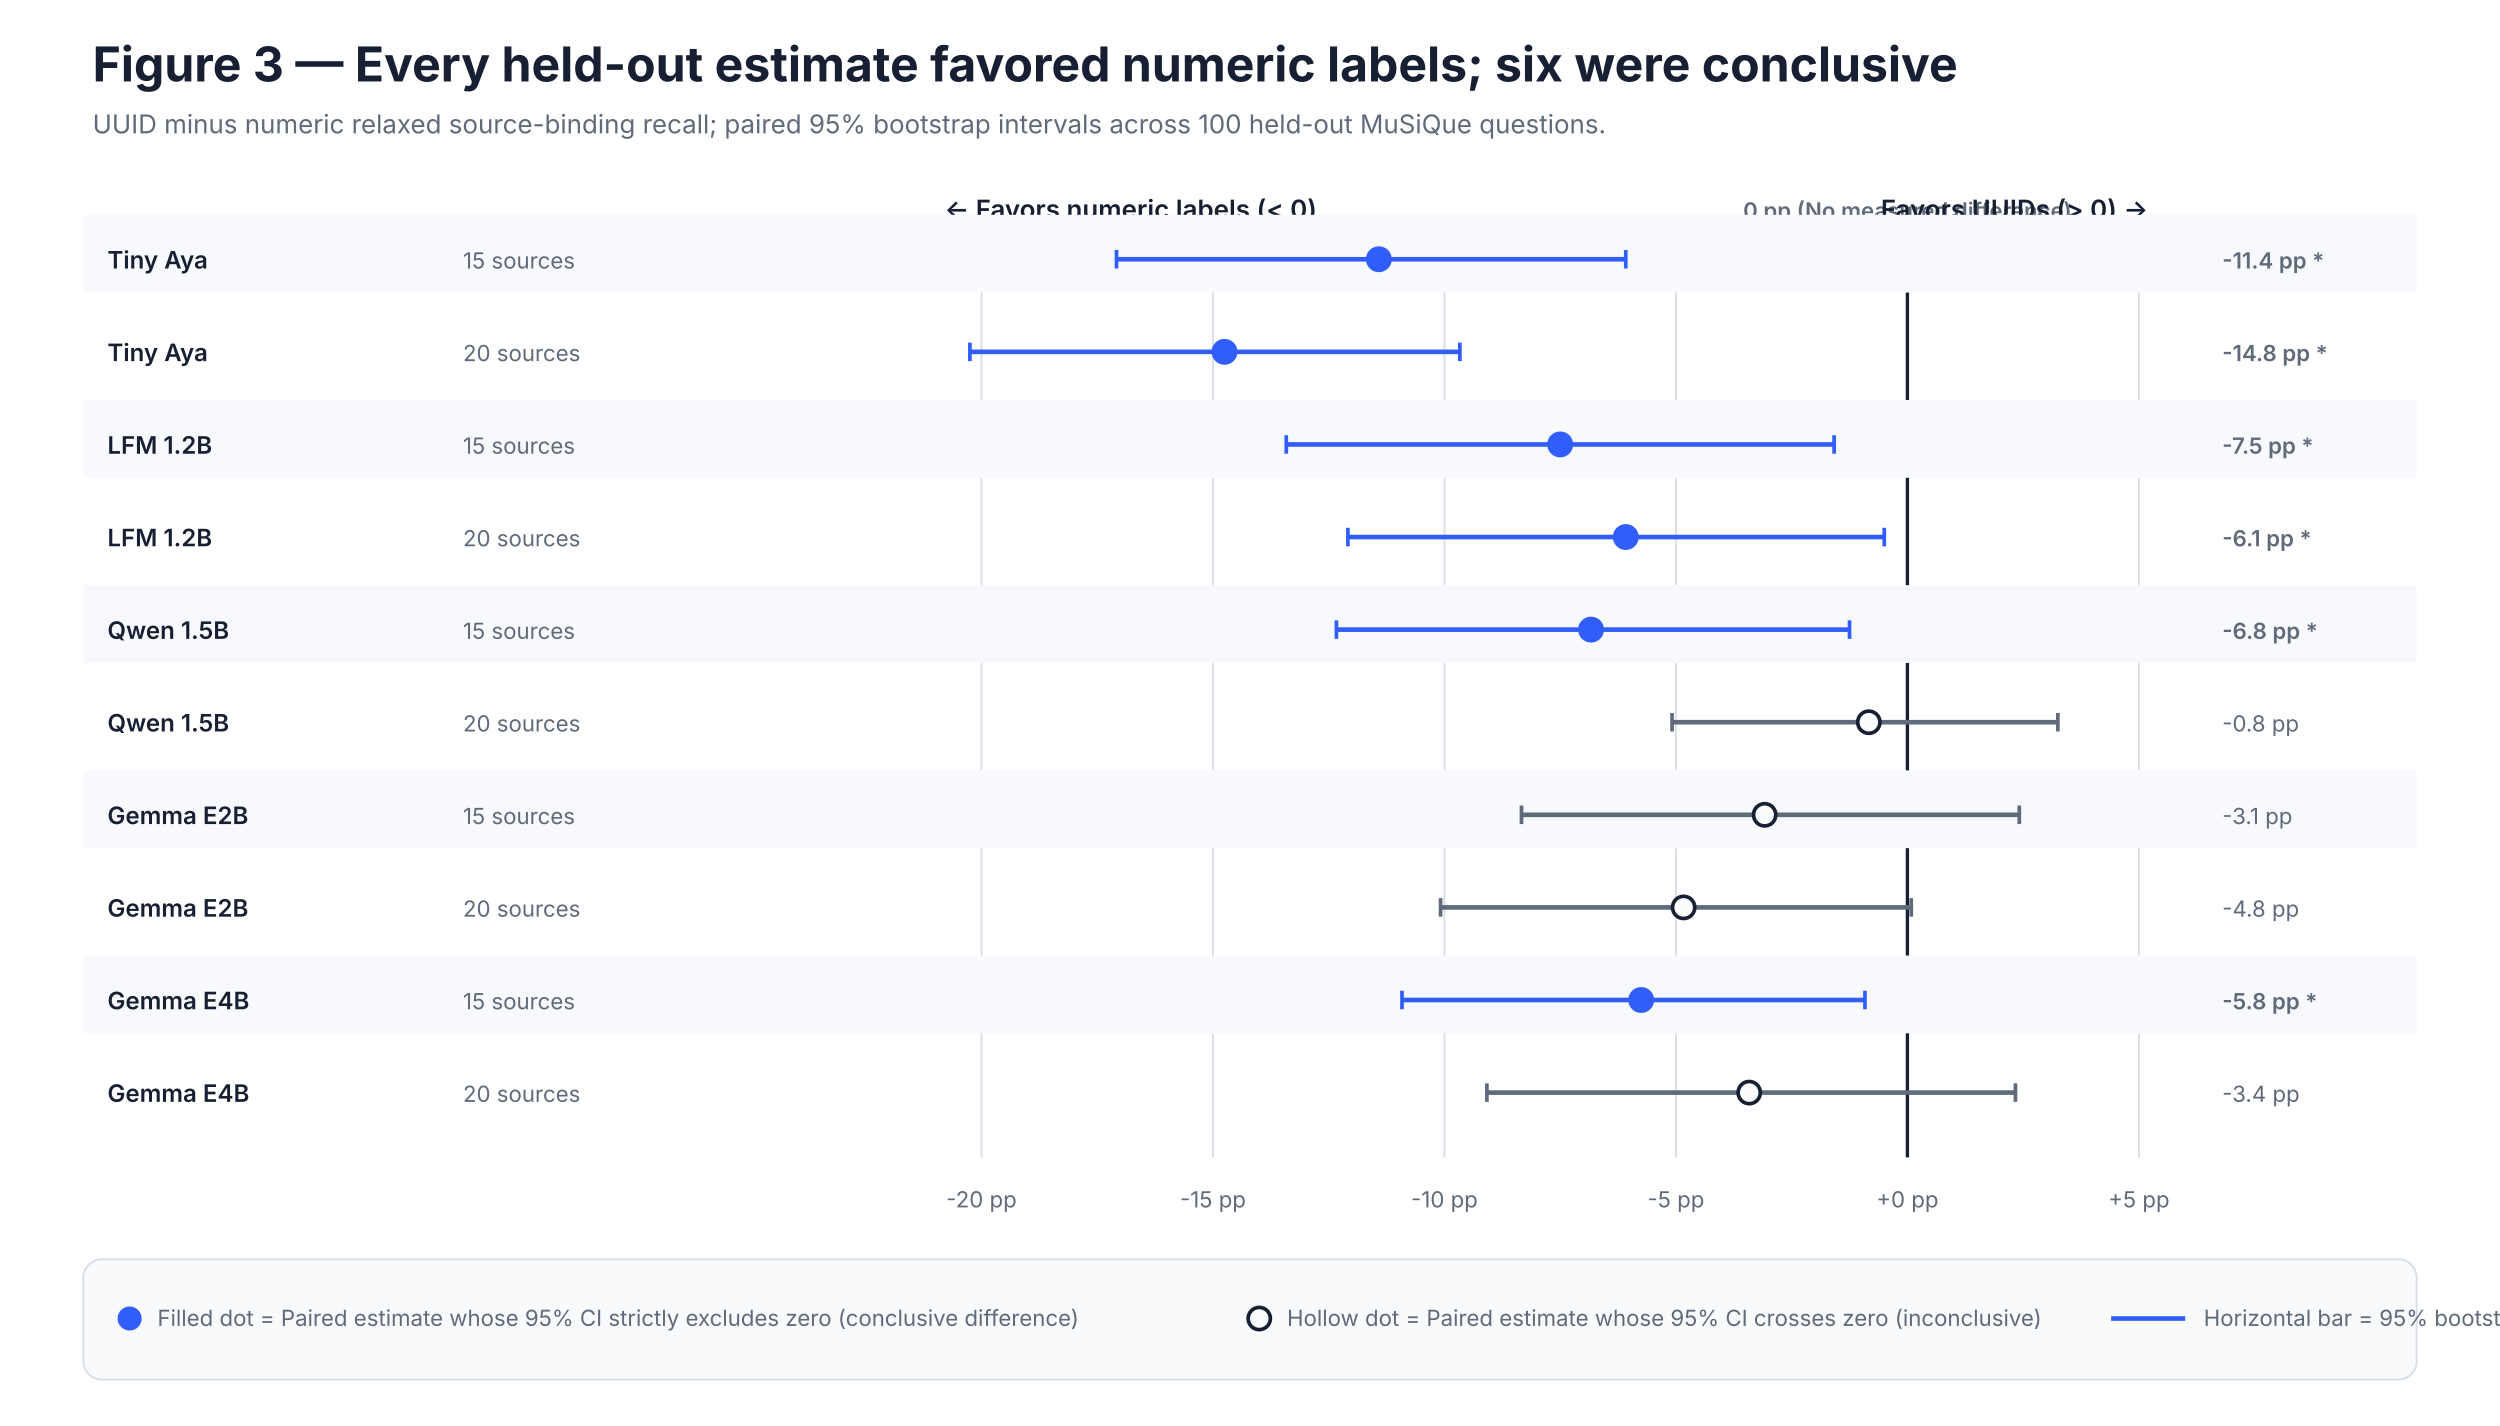
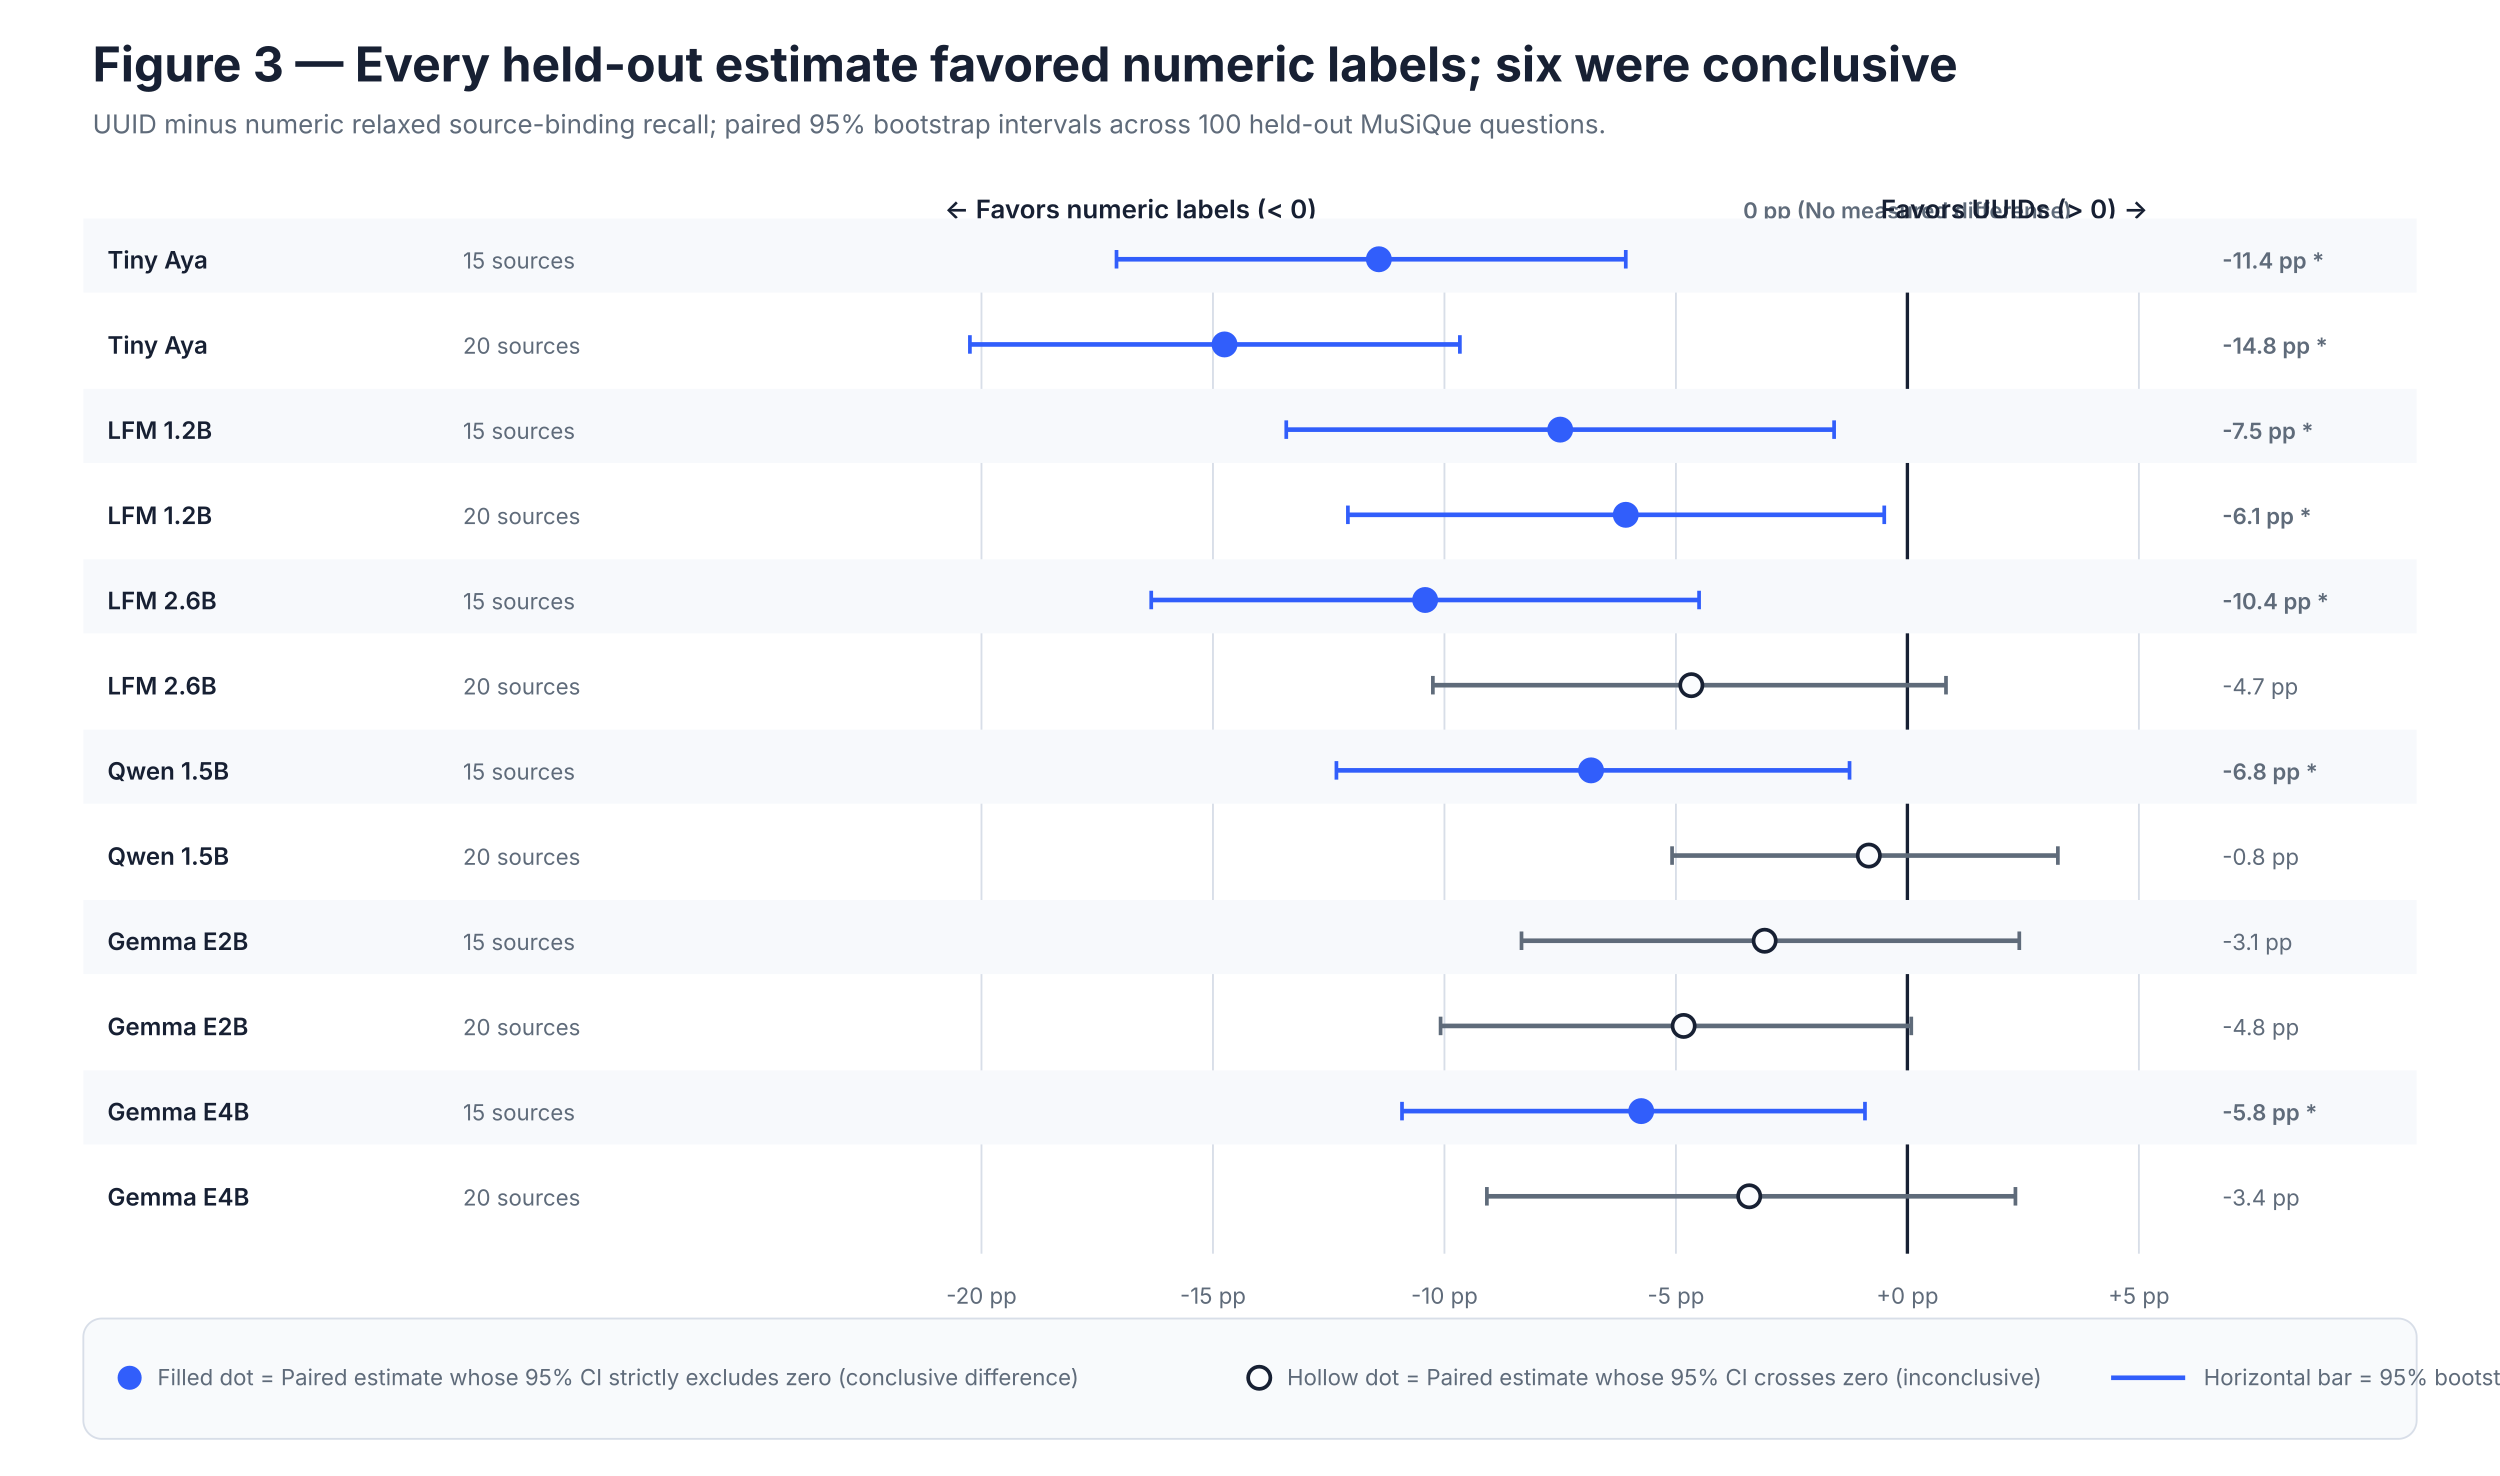
- <svg xmlns="http://www.w3.org/2000/svg" viewBox="0 0 1350 770" role="img" aria-labelledby="title desc">
+ <svg xmlns="http://www.w3.org/2000/svg" viewBox="0 0 1350 797" role="img" aria-labelledby="title desc">
  <style>
text{font-family:Inter,ui-sans-serif,system-ui,-apple-system,BlinkMacSystemFont,'Segoe UI',sans-serif;fill:#172033}
.title{font-size:26px;font-weight:700}.subtitle{font-size:14px;fill:#5f6b7a}
.label{font-size:14px;font-weight:600}.body{font-size:13px}.small{font-size:12px;fill:#5f6b7a}
.mono{font-family:'SFMono-Regular',Consolas,'Liberation Mono',monospace;font-size:12.5px}
.axis{stroke:#aeb8c8;stroke-width:1}.grid{stroke:#e5e9f0;stroke-width:1}.zero{stroke:#172033;stroke-width:1.5}
</style>
  <text x="50" y="44" class="title" text-anchor="start">Figure 3 — Every held-out estimate favored numeric labels; six were conclusive</text>
  <text x="50" y="72" class="subtitle" text-anchor="start">UUID minus numeric relaxed source-binding recall; paired 95% bootstrap intervals across 100 held-out MuSiQue questions.</text>
-   <line x1="530.0" y1="125" x2="530.0" y2="625" stroke="#d8dee8" stroke-width="1" />
-   <text x="530.0" y="652" class="small" text-anchor="middle">-20 pp</text>
-   <line x1="655.0" y1="125" x2="655.0" y2="625" stroke="#d8dee8" stroke-width="1" />
-   <text x="655.0" y="652" class="small" text-anchor="middle">-15 pp</text>
-   <line x1="780.0" y1="125" x2="780.0" y2="625" stroke="#d8dee8" stroke-width="1" />
-   <text x="780.0" y="652" class="small" text-anchor="middle">-10 pp</text>
-   <line x1="905.0" y1="125" x2="905.0" y2="625" stroke="#d8dee8" stroke-width="1" />
-   <text x="905.0" y="652" class="small" text-anchor="middle">-5 pp</text>
-   <line x1="1030.0" y1="125" x2="1030.0" y2="625" stroke="#172033" stroke-width="1.8" />
-   <text x="1030.0" y="652" class="small" text-anchor="middle">+0 pp</text>
-   <line x1="1155.0" y1="125" x2="1155.0" y2="625" stroke="#d8dee8" stroke-width="1" />
-   <text x="1155.0" y="652" class="small" text-anchor="middle">+5 pp</text>
+   <line x1="530.0" y1="125" x2="530.0" y2="677" stroke="#d8dee8" stroke-width="1" />
+   <text x="530.0" y="704" class="small" text-anchor="middle">-20 pp</text>
+   <line x1="655.0" y1="125" x2="655.0" y2="677" stroke="#d8dee8" stroke-width="1" />
+   <text x="655.0" y="704" class="small" text-anchor="middle">-15 pp</text>
+   <line x1="780.0" y1="125" x2="780.0" y2="677" stroke="#d8dee8" stroke-width="1" />
+   <text x="780.0" y="704" class="small" text-anchor="middle">-10 pp</text>
+   <line x1="905.0" y1="125" x2="905.0" y2="677" stroke="#d8dee8" stroke-width="1" />
+   <text x="905.0" y="704" class="small" text-anchor="middle">-5 pp</text>
+   <line x1="1030.0" y1="125" x2="1030.0" y2="677" stroke="#172033" stroke-width="1.8" />
+   <text x="1030.0" y="704" class="small" text-anchor="middle">+0 pp</text>
+   <line x1="1155.0" y1="125" x2="1155.0" y2="677" stroke="#d8dee8" stroke-width="1" />
+   <text x="1155.0" y="704" class="small" text-anchor="middle">+5 pp</text>
  <text x="1030.0" y="118" class="small" text-anchor="middle" font-weight="600">0 pp (No measured difference)</text>
  <text x="510" y="118" class="label" text-anchor="start" fill="#315efb">← Favors numeric labels (&lt; 0)</text>
  <text x="1160" y="118" class="label" text-anchor="end" fill="#5f6b7a">Favors UUIDs (&gt; 0) →</text>
-   <rect x="45" y="116" width="1260" height="42" fill="#f7f9fc" />
+   <rect x="45" y="118" width="1260" height="40" fill="#f7f9fc" />
  <text x="58" y="145" class="body" text-anchor="start" font-weight="600">Tiny Aya</text>
  <text x="250" y="145" class="small" text-anchor="start">15 sources</text>
  <line x1="602.917" y1="140" x2="877.917" y2="140" stroke="#315efb" stroke-width="2.5" />
  <line x1="602.917" y1="135" x2="602.917" y2="145" stroke="#315efb" stroke-width="2" />
  <line x1="877.917" y1="135" x2="877.917" y2="145" stroke="#315efb" stroke-width="2" />
  <circle cx="744.583" cy="140" r="6" fill="#315efb" stroke="#315efb" stroke-width="2" />
  <text x="1200" y="145" class="small" text-anchor="start" fill="#172033" font-weight="600">-11.4 pp *</text>
-   <text x="58" y="195" class="body" text-anchor="start" font-weight="600">Tiny Aya</text>
-   <text x="250" y="195" class="small" text-anchor="start">20 sources</text>
-   <line x1="523.75" y1="190" x2="788.333" y2="190" stroke="#315efb" stroke-width="2.5" />
-   <line x1="523.75" y1="185" x2="523.75" y2="195" stroke="#315efb" stroke-width="2" />
-   <line x1="788.333" y1="185" x2="788.333" y2="195" stroke="#315efb" stroke-width="2" />
-   <circle cx="661.25" cy="190" r="6" fill="#315efb" stroke="#315efb" stroke-width="2" />
-   <text x="1200" y="195" class="small" text-anchor="start" fill="#172033" font-weight="600">-14.8 pp *</text>
-   <rect x="45" y="216" width="1260" height="42" fill="#f7f9fc" />
-   <text x="58" y="245" class="body" text-anchor="start" font-weight="600">LFM 1.2B</text>
-   <text x="250" y="245" class="small" text-anchor="start">15 sources</text>
-   <line x1="694.583" y1="240" x2="990.417" y2="240" stroke="#315efb" stroke-width="2.5" />
-   <line x1="694.583" y1="235" x2="694.583" y2="245" stroke="#315efb" stroke-width="2" />
-   <line x1="990.417" y1="235" x2="990.417" y2="245" stroke="#315efb" stroke-width="2" />
-   <circle cx="842.5" cy="240" r="6" fill="#315efb" stroke="#315efb" stroke-width="2" />
-   <text x="1200" y="245" class="small" text-anchor="start" fill="#172033" font-weight="600">-7.5 pp *</text>
-   <text x="58" y="295" class="body" text-anchor="start" font-weight="600">LFM 1.2B</text>
-   <text x="250" y="295" class="small" text-anchor="start">20 sources</text>
-   <line x1="727.865" y1="290" x2="1017.5" y2="290" stroke="#315efb" stroke-width="2.5" />
-   <line x1="727.865" y1="285" x2="727.865" y2="295" stroke="#315efb" stroke-width="2" />
-   <line x1="1017.5" y1="285" x2="1017.5" y2="295" stroke="#315efb" stroke-width="2" />
-   <circle cx="877.917" cy="290" r="6" fill="#315efb" stroke="#315efb" stroke-width="2" />
-   <text x="1200" y="295" class="small" text-anchor="start" fill="#172033" font-weight="600">-6.1 pp *</text>
-   <rect x="45" y="316" width="1260" height="42" fill="#f7f9fc" />
-   <text x="58" y="345" class="body" text-anchor="start" font-weight="600">Qwen 1.5B</text>
-   <text x="250" y="345" class="small" text-anchor="start">15 sources</text>
-   <line x1="721.667" y1="340" x2="998.75" y2="340" stroke="#315efb" stroke-width="2.5" />
-   <line x1="721.667" y1="335" x2="721.667" y2="345" stroke="#315efb" stroke-width="2" />
-   <line x1="998.75" y1="335" x2="998.75" y2="345" stroke="#315efb" stroke-width="2" />
-   <circle cx="859.167" cy="340" r="6" fill="#315efb" stroke="#315efb" stroke-width="2" />
-   <text x="1200" y="345" class="small" text-anchor="start" fill="#172033" font-weight="600">-6.8 pp *</text>
-   <text x="58" y="395" class="body" text-anchor="start" font-weight="600">Qwen 1.5B</text>
-   <text x="250" y="395" class="small" text-anchor="start">20 sources</text>
-   <line x1="902.917" y1="390" x2="1111.25" y2="390" stroke="#5f6b7a" stroke-width="2.5" />
-   <line x1="902.917" y1="385" x2="902.917" y2="395" stroke="#5f6b7a" stroke-width="2" />
-   <line x1="1111.25" y1="385" x2="1111.25" y2="395" stroke="#5f6b7a" stroke-width="2" />
-   <circle cx="1009.167" cy="390" r="6" fill="#fbfcfe" stroke="#172033" stroke-width="2" />
-   <text x="1200" y="395" class="small" text-anchor="start" fill="#5f6b7a" font-weight="normal">-0.8 pp</text>
-   <rect x="45" y="416" width="1260" height="42" fill="#f7f9fc" />
-   <text x="58" y="445" class="body" text-anchor="start" font-weight="600">Gemma E2B</text>
-   <text x="250" y="445" class="small" text-anchor="start">15 sources</text>
-   <line x1="821.615" y1="440" x2="1090.417" y2="440" stroke="#5f6b7a" stroke-width="2.5" />
-   <line x1="821.615" y1="435" x2="821.615" y2="445" stroke="#5f6b7a" stroke-width="2" />
-   <line x1="1090.417" y1="435" x2="1090.417" y2="445" stroke="#5f6b7a" stroke-width="2" />
-   <circle cx="952.917" cy="440" r="6" fill="#fbfcfe" stroke="#172033" stroke-width="2" />
-   <text x="1200" y="445" class="small" text-anchor="start" fill="#5f6b7a" font-weight="normal">-3.1 pp</text>
-   <text x="58" y="495" class="body" text-anchor="start" font-weight="600">Gemma E2B</text>
-   <text x="250" y="495" class="small" text-anchor="start">20 sources</text>
-   <line x1="777.917" y1="490" x2="1032.083" y2="490" stroke="#5f6b7a" stroke-width="2.5" />
-   <line x1="777.917" y1="485" x2="777.917" y2="495" stroke="#5f6b7a" stroke-width="2" />
-   <line x1="1032.083" y1="485" x2="1032.083" y2="495" stroke="#5f6b7a" stroke-width="2" />
-   <circle cx="909.167" cy="490" r="6" fill="#fbfcfe" stroke="#172033" stroke-width="2" />
-   <text x="1200" y="495" class="small" text-anchor="start" fill="#5f6b7a" font-weight="normal">-4.8 pp</text>
-   <rect x="45" y="516" width="1260" height="42" fill="#f7f9fc" />
-   <text x="58" y="545" class="body" text-anchor="start" font-weight="600">Gemma E4B</text>
-   <text x="250" y="545" class="small" text-anchor="start">15 sources</text>
-   <line x1="757.083" y1="540" x2="1007.083" y2="540" stroke="#315efb" stroke-width="2.5" />
-   <line x1="757.083" y1="535" x2="757.083" y2="545" stroke="#315efb" stroke-width="2" />
-   <line x1="1007.083" y1="535" x2="1007.083" y2="545" stroke="#315efb" stroke-width="2" />
-   <circle cx="886.25" cy="540" r="6" fill="#315efb" stroke="#315efb" stroke-width="2" />
-   <text x="1200" y="545" class="small" text-anchor="start" fill="#172033" font-weight="600">-5.8 pp *</text>
-   <text x="58" y="595" class="body" text-anchor="start" font-weight="600">Gemma E4B</text>
-   <text x="250" y="595" class="small" text-anchor="start">20 sources</text>
-   <line x1="802.917" y1="590" x2="1088.333" y2="590" stroke="#5f6b7a" stroke-width="2.5" />
-   <line x1="802.917" y1="585" x2="802.917" y2="595" stroke="#5f6b7a" stroke-width="2" />
-   <line x1="1088.333" y1="585" x2="1088.333" y2="595" stroke="#5f6b7a" stroke-width="2" />
-   <circle cx="944.583" cy="590" r="6" fill="#fbfcfe" stroke="#172033" stroke-width="2" />
-   <text x="1200" y="595" class="small" text-anchor="start" fill="#5f6b7a" font-weight="normal">-3.4 pp</text>
-   <rect x="45" y="680" width="1260" height="65" rx="10" fill="#f8fafc" stroke="#d8dee8" stroke-width="1" />
-   <circle cx="70" cy="712" r="6" fill="#315efb" stroke="#315efb" stroke-width="1" />
-   <text x="85" y="716" class="small" text-anchor="start">Filled dot = Paired estimate whose 95% CI strictly excludes zero (conclusive difference)</text>
-   <circle cx="680" cy="712" r="6" fill="#fbfcfe" stroke="#172033" stroke-width="2" />
-   <text x="695" y="716" class="small" text-anchor="start">Hollow dot = Paired estimate whose 95% CI crosses zero (inconclusive)</text>
-   <line x1="1140" y1="712" x2="1180" y2="712" stroke="#315efb" stroke-width="2.5" />
-   <text x="1190" y="716" class="small" text-anchor="start">Horizontal bar = 95% bootstrap CI</text>
+   <text x="58" y="191" class="body" text-anchor="start" font-weight="600">Tiny Aya</text>
+   <text x="250" y="191" class="small" text-anchor="start">20 sources</text>
+   <line x1="523.75" y1="186" x2="788.333" y2="186" stroke="#315efb" stroke-width="2.5" />
+   <line x1="523.75" y1="181" x2="523.75" y2="191" stroke="#315efb" stroke-width="2" />
+   <line x1="788.333" y1="181" x2="788.333" y2="191" stroke="#315efb" stroke-width="2" />
+   <circle cx="661.25" cy="186" r="6" fill="#315efb" stroke="#315efb" stroke-width="2" />
+   <text x="1200" y="191" class="small" text-anchor="start" fill="#172033" font-weight="600">-14.8 pp *</text>
+   <rect x="45" y="210" width="1260" height="40" fill="#f7f9fc" />
+   <text x="58" y="237" class="body" text-anchor="start" font-weight="600">LFM 1.2B</text>
+   <text x="250" y="237" class="small" text-anchor="start">15 sources</text>
+   <line x1="694.583" y1="232" x2="990.417" y2="232" stroke="#315efb" stroke-width="2.5" />
+   <line x1="694.583" y1="227" x2="694.583" y2="237" stroke="#315efb" stroke-width="2" />
+   <line x1="990.417" y1="227" x2="990.417" y2="237" stroke="#315efb" stroke-width="2" />
+   <circle cx="842.5" cy="232" r="6" fill="#315efb" stroke="#315efb" stroke-width="2" />
+   <text x="1200" y="237" class="small" text-anchor="start" fill="#172033" font-weight="600">-7.5 pp *</text>
+   <text x="58" y="283" class="body" text-anchor="start" font-weight="600">LFM 1.2B</text>
+   <text x="250" y="283" class="small" text-anchor="start">20 sources</text>
+   <line x1="727.865" y1="278" x2="1017.5" y2="278" stroke="#315efb" stroke-width="2.5" />
+   <line x1="727.865" y1="273" x2="727.865" y2="283" stroke="#315efb" stroke-width="2" />
+   <line x1="1017.5" y1="273" x2="1017.5" y2="283" stroke="#315efb" stroke-width="2" />
+   <circle cx="877.917" cy="278" r="6" fill="#315efb" stroke="#315efb" stroke-width="2" />
+   <text x="1200" y="283" class="small" text-anchor="start" fill="#172033" font-weight="600">-6.1 pp *</text>
+   <rect x="45" y="302" width="1260" height="40" fill="#f7f9fc" />
+   <text x="58" y="329" class="body" text-anchor="start" font-weight="600">LFM 2.6B</text>
+   <text x="250" y="329" class="small" text-anchor="start">15 sources</text>
+   <line x1="621.667" y1="324" x2="917.5" y2="324" stroke="#315efb" stroke-width="2.5" />
+   <line x1="621.667" y1="319" x2="621.667" y2="329" stroke="#315efb" stroke-width="2" />
+   <line x1="917.5" y1="319" x2="917.5" y2="329" stroke="#315efb" stroke-width="2" />
+   <circle cx="769.583" cy="324" r="6" fill="#315efb" stroke="#315efb" stroke-width="2" />
+   <text x="1200" y="329" class="small" text-anchor="start" fill="#172033" font-weight="600">-10.4 pp *</text>
+   <text x="58" y="375" class="body" text-anchor="start" font-weight="600">LFM 2.6B</text>
+   <text x="250" y="375" class="small" text-anchor="start">20 sources</text>
+   <line x1="773.75" y1="370" x2="1050.833" y2="370" stroke="#5f6b7a" stroke-width="2.5" />
+   <line x1="773.75" y1="365" x2="773.75" y2="375" stroke="#5f6b7a" stroke-width="2" />
+   <line x1="1050.833" y1="365" x2="1050.833" y2="375" stroke="#5f6b7a" stroke-width="2" />
+   <circle cx="913.333" cy="370" r="6" fill="#fbfcfe" stroke="#172033" stroke-width="2" />
+   <text x="1200" y="375" class="small" text-anchor="start" fill="#5f6b7a" font-weight="normal">-4.7 pp</text>
+   <rect x="45" y="394" width="1260" height="40" fill="#f7f9fc" />
+   <text x="58" y="421" class="body" text-anchor="start" font-weight="600">Qwen 1.5B</text>
+   <text x="250" y="421" class="small" text-anchor="start">15 sources</text>
+   <line x1="721.667" y1="416" x2="998.75" y2="416" stroke="#315efb" stroke-width="2.5" />
+   <line x1="721.667" y1="411" x2="721.667" y2="421" stroke="#315efb" stroke-width="2" />
+   <line x1="998.75" y1="411" x2="998.75" y2="421" stroke="#315efb" stroke-width="2" />
+   <circle cx="859.167" cy="416" r="6" fill="#315efb" stroke="#315efb" stroke-width="2" />
+   <text x="1200" y="421" class="small" text-anchor="start" fill="#172033" font-weight="600">-6.8 pp *</text>
+   <text x="58" y="467" class="body" text-anchor="start" font-weight="600">Qwen 1.5B</text>
+   <text x="250" y="467" class="small" text-anchor="start">20 sources</text>
+   <line x1="902.917" y1="462" x2="1111.25" y2="462" stroke="#5f6b7a" stroke-width="2.5" />
+   <line x1="902.917" y1="457" x2="902.917" y2="467" stroke="#5f6b7a" stroke-width="2" />
+   <line x1="1111.25" y1="457" x2="1111.25" y2="467" stroke="#5f6b7a" stroke-width="2" />
+   <circle cx="1009.167" cy="462" r="6" fill="#fbfcfe" stroke="#172033" stroke-width="2" />
+   <text x="1200" y="467" class="small" text-anchor="start" fill="#5f6b7a" font-weight="normal">-0.8 pp</text>
+   <rect x="45" y="486" width="1260" height="40" fill="#f7f9fc" />
+   <text x="58" y="513" class="body" text-anchor="start" font-weight="600">Gemma E2B</text>
+   <text x="250" y="513" class="small" text-anchor="start">15 sources</text>
+   <line x1="821.615" y1="508" x2="1090.417" y2="508" stroke="#5f6b7a" stroke-width="2.5" />
+   <line x1="821.615" y1="503" x2="821.615" y2="513" stroke="#5f6b7a" stroke-width="2" />
+   <line x1="1090.417" y1="503" x2="1090.417" y2="513" stroke="#5f6b7a" stroke-width="2" />
+   <circle cx="952.917" cy="508" r="6" fill="#fbfcfe" stroke="#172033" stroke-width="2" />
+   <text x="1200" y="513" class="small" text-anchor="start" fill="#5f6b7a" font-weight="normal">-3.1 pp</text>
+   <text x="58" y="559" class="body" text-anchor="start" font-weight="600">Gemma E2B</text>
+   <text x="250" y="559" class="small" text-anchor="start">20 sources</text>
+   <line x1="777.917" y1="554" x2="1032.083" y2="554" stroke="#5f6b7a" stroke-width="2.5" />
+   <line x1="777.917" y1="549" x2="777.917" y2="559" stroke="#5f6b7a" stroke-width="2" />
+   <line x1="1032.083" y1="549" x2="1032.083" y2="559" stroke="#5f6b7a" stroke-width="2" />
+   <circle cx="909.167" cy="554" r="6" fill="#fbfcfe" stroke="#172033" stroke-width="2" />
+   <text x="1200" y="559" class="small" text-anchor="start" fill="#5f6b7a" font-weight="normal">-4.8 pp</text>
+   <rect x="45" y="578" width="1260" height="40" fill="#f7f9fc" />
+   <text x="58" y="605" class="body" text-anchor="start" font-weight="600">Gemma E4B</text>
+   <text x="250" y="605" class="small" text-anchor="start">15 sources</text>
+   <line x1="757.083" y1="600" x2="1007.083" y2="600" stroke="#315efb" stroke-width="2.5" />
+   <line x1="757.083" y1="595" x2="757.083" y2="605" stroke="#315efb" stroke-width="2" />
+   <line x1="1007.083" y1="595" x2="1007.083" y2="605" stroke="#315efb" stroke-width="2" />
+   <circle cx="886.25" cy="600" r="6" fill="#315efb" stroke="#315efb" stroke-width="2" />
+   <text x="1200" y="605" class="small" text-anchor="start" fill="#172033" font-weight="600">-5.8 pp *</text>
+   <text x="58" y="651" class="body" text-anchor="start" font-weight="600">Gemma E4B</text>
+   <text x="250" y="651" class="small" text-anchor="start">20 sources</text>
+   <line x1="802.917" y1="646" x2="1088.333" y2="646" stroke="#5f6b7a" stroke-width="2.5" />
+   <line x1="802.917" y1="641" x2="802.917" y2="651" stroke="#5f6b7a" stroke-width="2" />
+   <line x1="1088.333" y1="641" x2="1088.333" y2="651" stroke="#5f6b7a" stroke-width="2" />
+   <circle cx="944.583" cy="646" r="6" fill="#fbfcfe" stroke="#172033" stroke-width="2" />
+   <text x="1200" y="651" class="small" text-anchor="start" fill="#5f6b7a" font-weight="normal">-3.4 pp</text>
+   <rect x="45" y="712" width="1260" height="65" rx="10" fill="#f8fafc" stroke="#d8dee8" stroke-width="1" />
+   <circle cx="70" cy="744" r="6" fill="#315efb" stroke="#315efb" stroke-width="1" />
+   <text x="85" y="748" class="small" text-anchor="start">Filled dot = Paired estimate whose 95% CI strictly excludes zero (conclusive difference)</text>
+   <circle cx="680" cy="744" r="6" fill="#fbfcfe" stroke="#172033" stroke-width="2" />
+   <text x="695" y="748" class="small" text-anchor="start">Hollow dot = Paired estimate whose 95% CI crosses zero (inconclusive)</text>
+   <line x1="1140" y1="744" x2="1180" y2="744" stroke="#315efb" stroke-width="2.5" />
+   <text x="1190" y="748" class="small" text-anchor="start">Horizontal bar = 95% bootstrap CI</text>
</svg>
